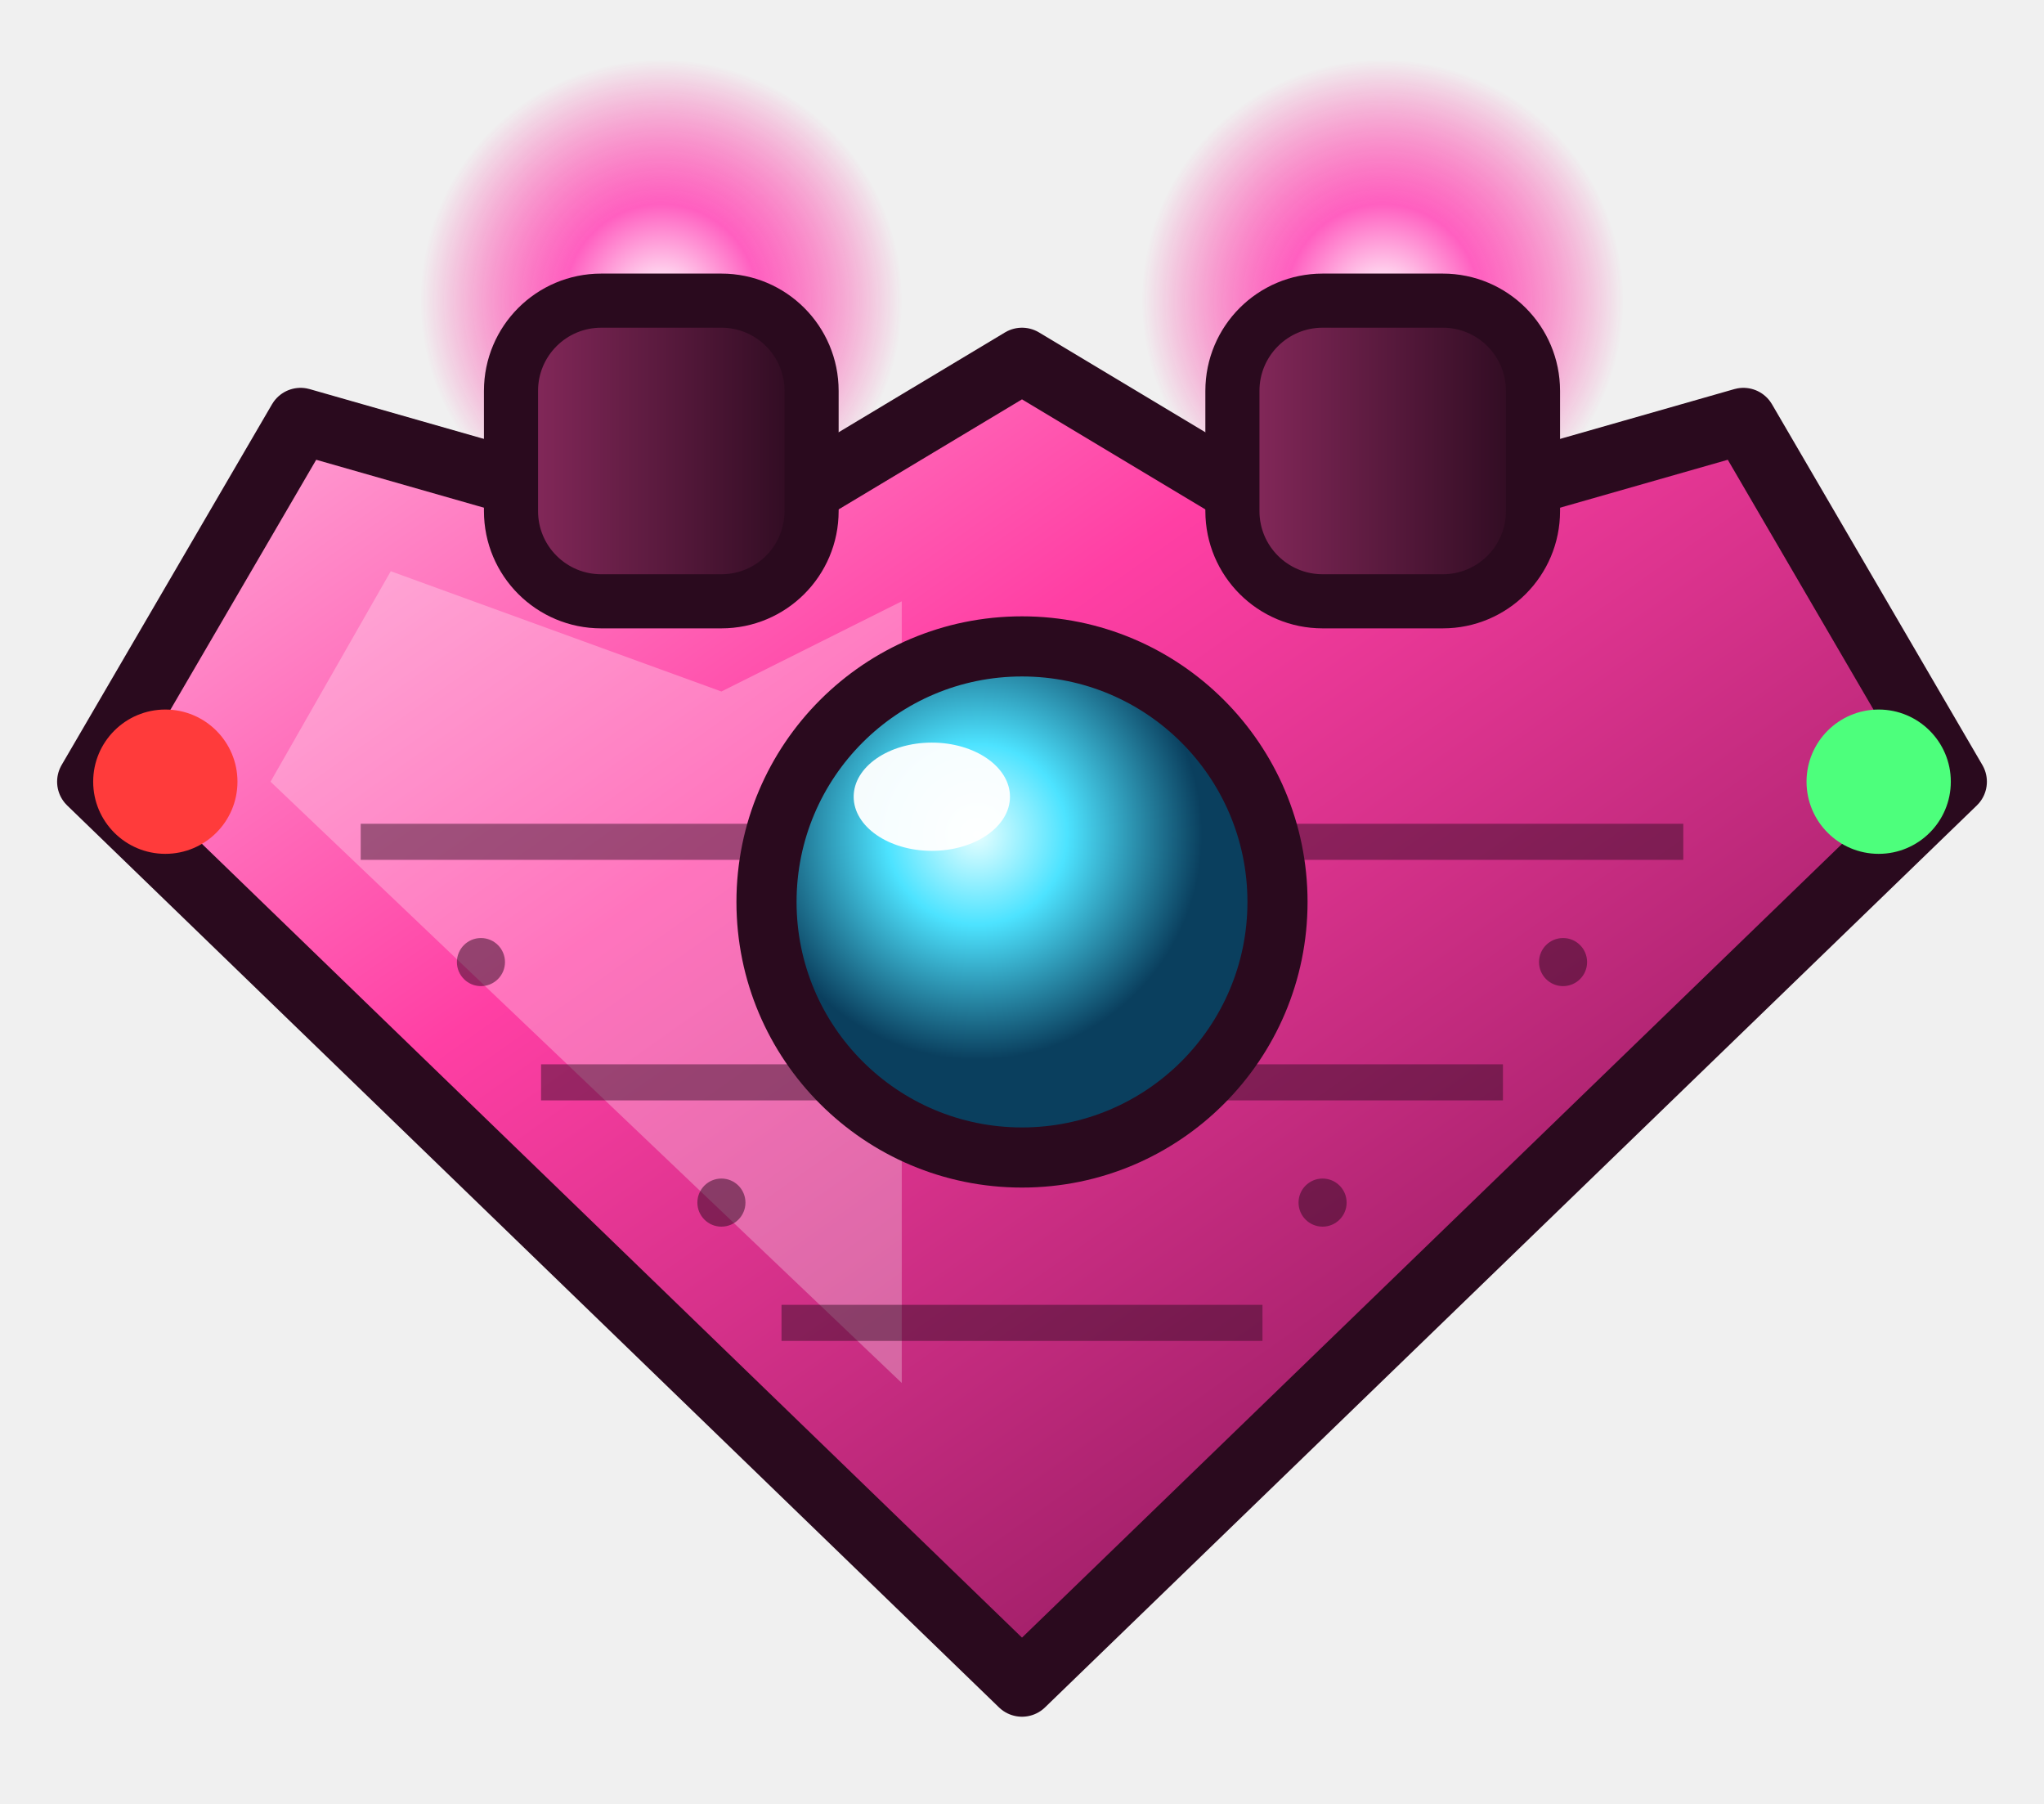
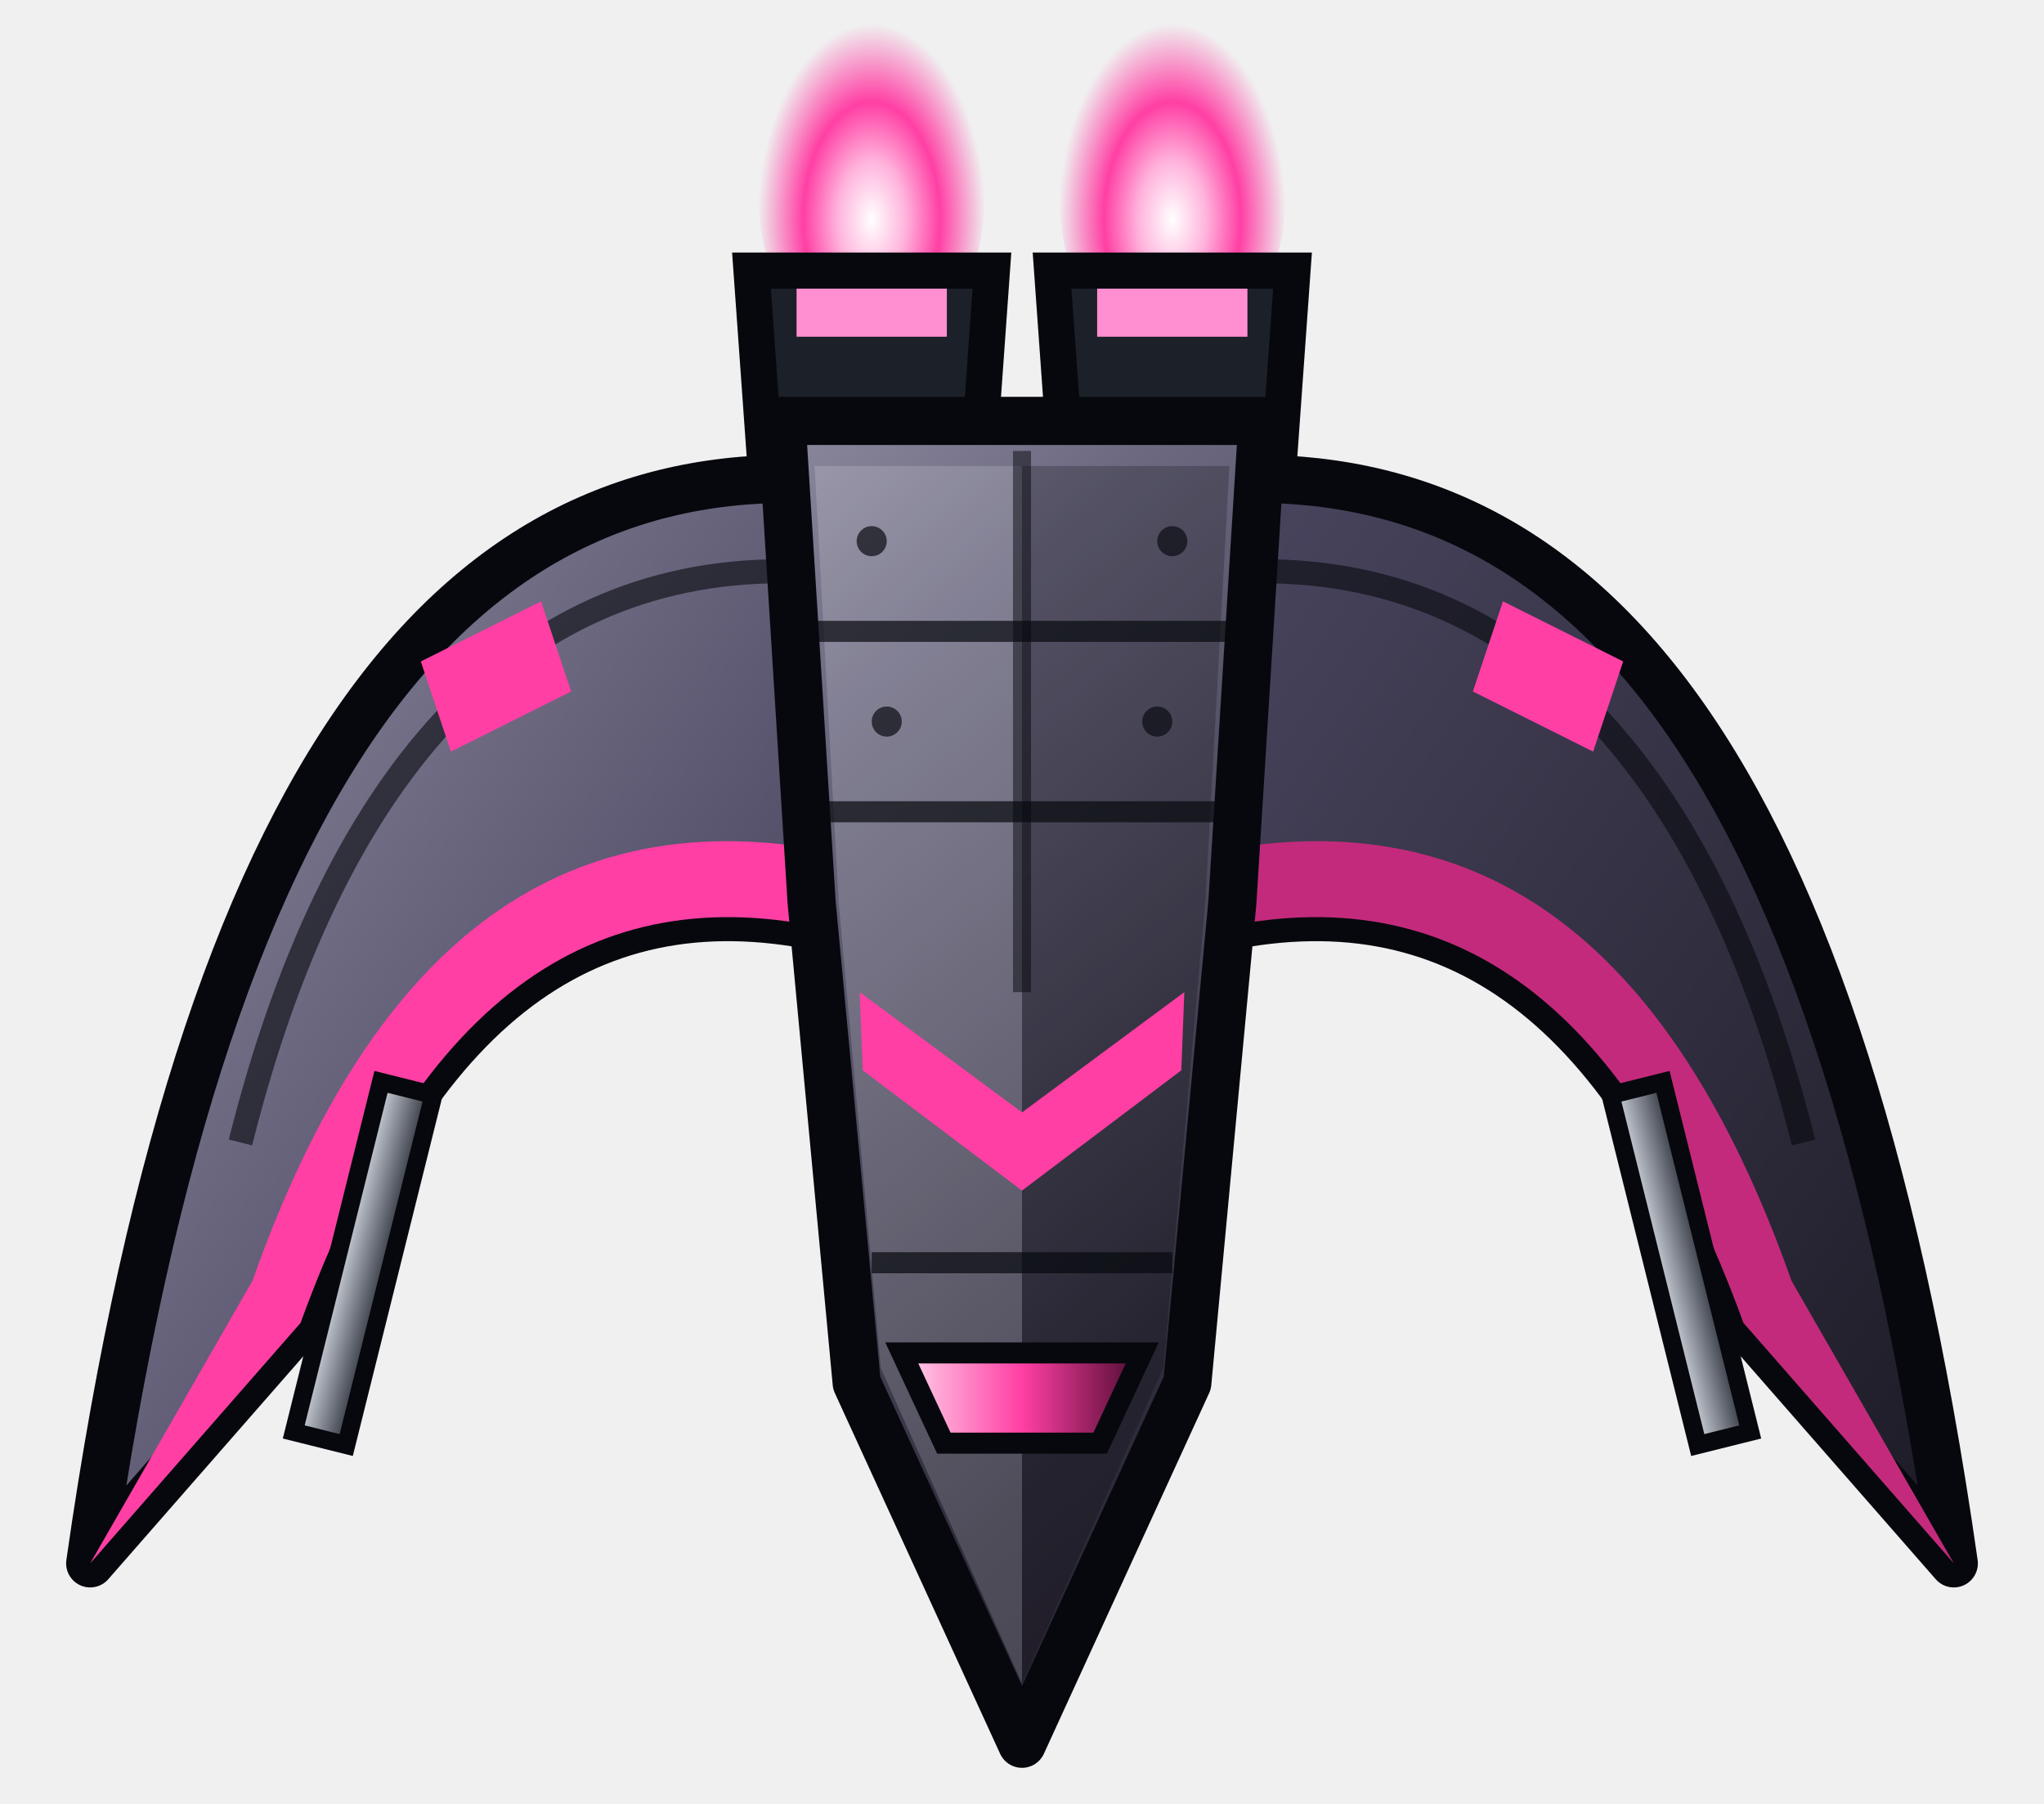
<svg xmlns="http://www.w3.org/2000/svg" viewBox="0 0 68 60">
  <defs>
-     <radialGradient id="glow-pink">
+     <linearGradient id="wv-hull" gradientUnits="userSpaceOnUse" x1="12" y1="6" x2="56" y2="58">
+       <stop offset="0" stop-color="#c6c3d4" />
+       <stop offset="0.35" stop-color="#6b6880" />
+       <stop offset="0.7" stop-color="#2f2c3c" />
+       <stop offset="1" stop-color="#15131c" />
+     </linearGradient>
+     <linearGradient id="wv-blade" gradientUnits="userSpaceOnUse" x1="2" y1="10" x2="66" y2="54">
+       <stop offset="0" stop-color="#9a96ac" />
+       <stop offset="0.45" stop-color="#4a4660" />
+       <stop offset="1" stop-color="#1a1822" />
+     </linearGradient>
+     <radialGradient id="wv-fire" cy="0.6">
      <stop offset="0" stop-color="#ffffff" />
-       <stop offset="0.4" stop-color="#ff5fc0" />
-       <stop offset="1" stop-color="#ff2a9a" stop-opacity="0" />
+       <stop offset="0.3" stop-color="#ffb3dc" />
+       <stop offset="0.6" stop-color="#ff3fa4" />
+       <stop offset="1" stop-color="#ff3fa4" stop-opacity="0" />
    </radialGradient>
-     <linearGradient id="wv-wing" x1="0" y1="0" x2="1" y2="1">
-       <stop offset="0" stop-color="#ffb3dc" />
-       <stop offset="0.35" stop-color="#ff3fa4" />
-       <stop offset="0.75" stop-color="#a3206a" />
+     <linearGradient id="wv-glass" x1="0" y1="0" x2="1" y2="0">
+       <stop offset="0" stop-color="#ffd6ec" />
+       <stop offset="0.5" stop-color="#ff3fa4" />
      <stop offset="1" stop-color="#4a0a2e" />
    </linearGradient>
-     <radialGradient id="wv-dome" cx="0.4" cy="0.35">
-       <stop offset="0" stop-color="#e6feff" />
-       <stop offset="0.4" stop-color="#4de3ff" />
-       <stop offset="1" stop-color="#0a3f5e" />
-     </radialGradient>
-     <linearGradient id="wv-pod" x1="0" x2="1">
-       <stop offset="0" stop-color="#8a2a5e" />
-       <stop offset="1" stop-color="#2a0a1e" />
+     <linearGradient id="wv-gun" x1="0" x2="1">
+       <stop offset="0" stop-color="#d6dbe4" />
+       <stop offset="1" stop-color="#2a2e38" />
    </linearGradient>
  </defs>
-   <circle cx="22" cy="10" r="8" fill="url(#glow-pink)" />
-   <circle cx="46" cy="10" r="8" fill="url(#glow-pink)" />
-   <path d="M34 56 L3 26 L10 14 L24 18 L34 12 L44 18 L58 14 L65 26 Z" fill="url(#wv-wing)" stroke="#2a0a1e" stroke-width="2.2" stroke-linejoin="round" />
-   <path d="M30 46 L9 26 L13 19 L24 23 L30 20 Z" fill="#ffffff" opacity="0.28" />
-   <path d="M12 28 L56 28 M18 36 L50 36 M26 44 L42 44" stroke="#2a0a1e" stroke-width="1.2" opacity="0.45" />
-   <g fill="#2a0a1e" opacity="0.5">
-     <circle cx="16" cy="32" r="0.8" />
-     <circle cx="52" cy="32" r="0.8" />
-     <circle cx="24" cy="40" r="0.8" />
-     <circle cx="44" cy="40" r="0.8" />
+   <ellipse cx="29" cy="6" rx="3.8" ry="6.5" fill="url(#wv-fire)" />
+   <ellipse cx="39" cy="6" rx="3.8" ry="6.5" fill="url(#wv-fire)" />
+   <path d="M28 16 C16 15 7 24 3 52 L10 44 C14 33 20 29 28 31 Z" fill="url(#wv-blade)" stroke="#06080d" stroke-width="1.6" stroke-linejoin="round" />
+   <path d="M40 16 C52 15 61 24 65 52 L58 44 C54 33 48 29 40 31 Z" fill="url(#wv-blade)" stroke="#06080d" stroke-width="1.6" stroke-linejoin="round" />
+   <path d="M3 52 L10 44 C14 33 20 29 28 31 L28 28.4 C19 26.5 12.5 31 8.4 42.6 Z" fill="#ff3fa4" />
+   <path d="M65 52 L58 44 C54 33 48 29 40 31 L40 28.4 C49 26.5 55.5 31 59.6 42.6 Z" fill="#c42a7c" />
+   <path d="M26 19 C17 19 11 26 8 38 M42 19 C51 19 57 26 60 38" stroke="#06080d" stroke-width="0.8" fill="none" opacity="0.6" />
+   <path d="M14 22 L18 20 L19 23 L15 25 Z M54 22 L50 20 L49 23 L53 25 Z" fill="#ff3fa4" />
+   <rect x="11.2" y="36" width="1.8" height="12" fill="url(#wv-gun)" stroke="#06080d" stroke-width="0.6" transform="rotate(14 12 42)" />
+   <rect x="55" y="36" width="1.8" height="12" fill="url(#wv-gun)" stroke="#06080d" stroke-width="0.6" transform="rotate(-14 56 42)" />
+   <path d="M25 9 L33 9 L32.5 16 L25.5 16 Z M35 9 L43 9 L42.5 16 L35.5 16 Z" fill="#1c2028" stroke="#06080d" stroke-width="1.2" />
+   <rect x="26.5" y="9.6" width="5" height="1.6" fill="#ff8fd0" />
+   <rect x="36.5" y="9.6" width="5" height="1.6" fill="#ff8fd0" />
+   <path d="M34 58 L28.5 46 L27 30 L26 14 L42 14 L41 30 L39.5 46 Z" fill="url(#wv-hull)" stroke="#06080d" stroke-width="1.6" stroke-linejoin="round" />
+   <path d="M34 56 L29.3 45.5 L27.9 30 L27.1 15.5 L34 15.5 Z" fill="#ffffff" opacity="0.16" />
+   <path d="M34 56 L38.7 45.5 L40.1 30 L40.9 15.5 L34 15.5 Z" fill="#000000" opacity="0.22" />
+   <path d="M27 21 L41 21 M27.4 27 L40.6 27 M29 42 L39 42" stroke="#06080d" stroke-width="0.7" opacity="0.7" />
+   <path d="M34 15 L34 33" stroke="#06080d" stroke-width="0.6" opacity="0.5" />
+   <path d="M28.6 33 L34 37 L39.4 33 L39.3 35.6 L34 39.6 L28.7 35.6 Z" fill="#ff3fa4" />
+   <path d="M30 45 L38 45 L36.6 48 L31.4 48 Z" fill="url(#wv-glass)" stroke="#06080d" stroke-width="0.7" />
+   <g fill="#0a0c12" opacity="0.7">
+     <circle cx="29" cy="18" r="0.5" />
+     <circle cx="39" cy="18" r="0.5" />
+     <circle cx="29.5" cy="24" r="0.5" />
+     <circle cx="38.5" cy="24" r="0.5" />
  </g>
-   <rect x="17" y="10" width="10" height="10" rx="3" fill="url(#wv-pod)" stroke="#2a0a1e" stroke-width="1.8" />
-   <rect x="41" y="10" width="10" height="10" rx="3" fill="url(#wv-pod)" stroke="#2a0a1e" stroke-width="1.8" />
-   <circle cx="5.5" cy="26" r="2.4" fill="#ff3b3b" />
-   <circle cx="62.5" cy="26" r="2.4" fill="#4dff7c" />
-   <circle cx="34" cy="30" r="9.5" fill="#2a0a1e" />
-   <circle cx="34" cy="30" r="7.5" fill="url(#wv-dome)" />
-   <ellipse cx="31" cy="26.5" rx="2.6" ry="1.8" fill="#ffffff" opacity="0.95" />
</svg>
